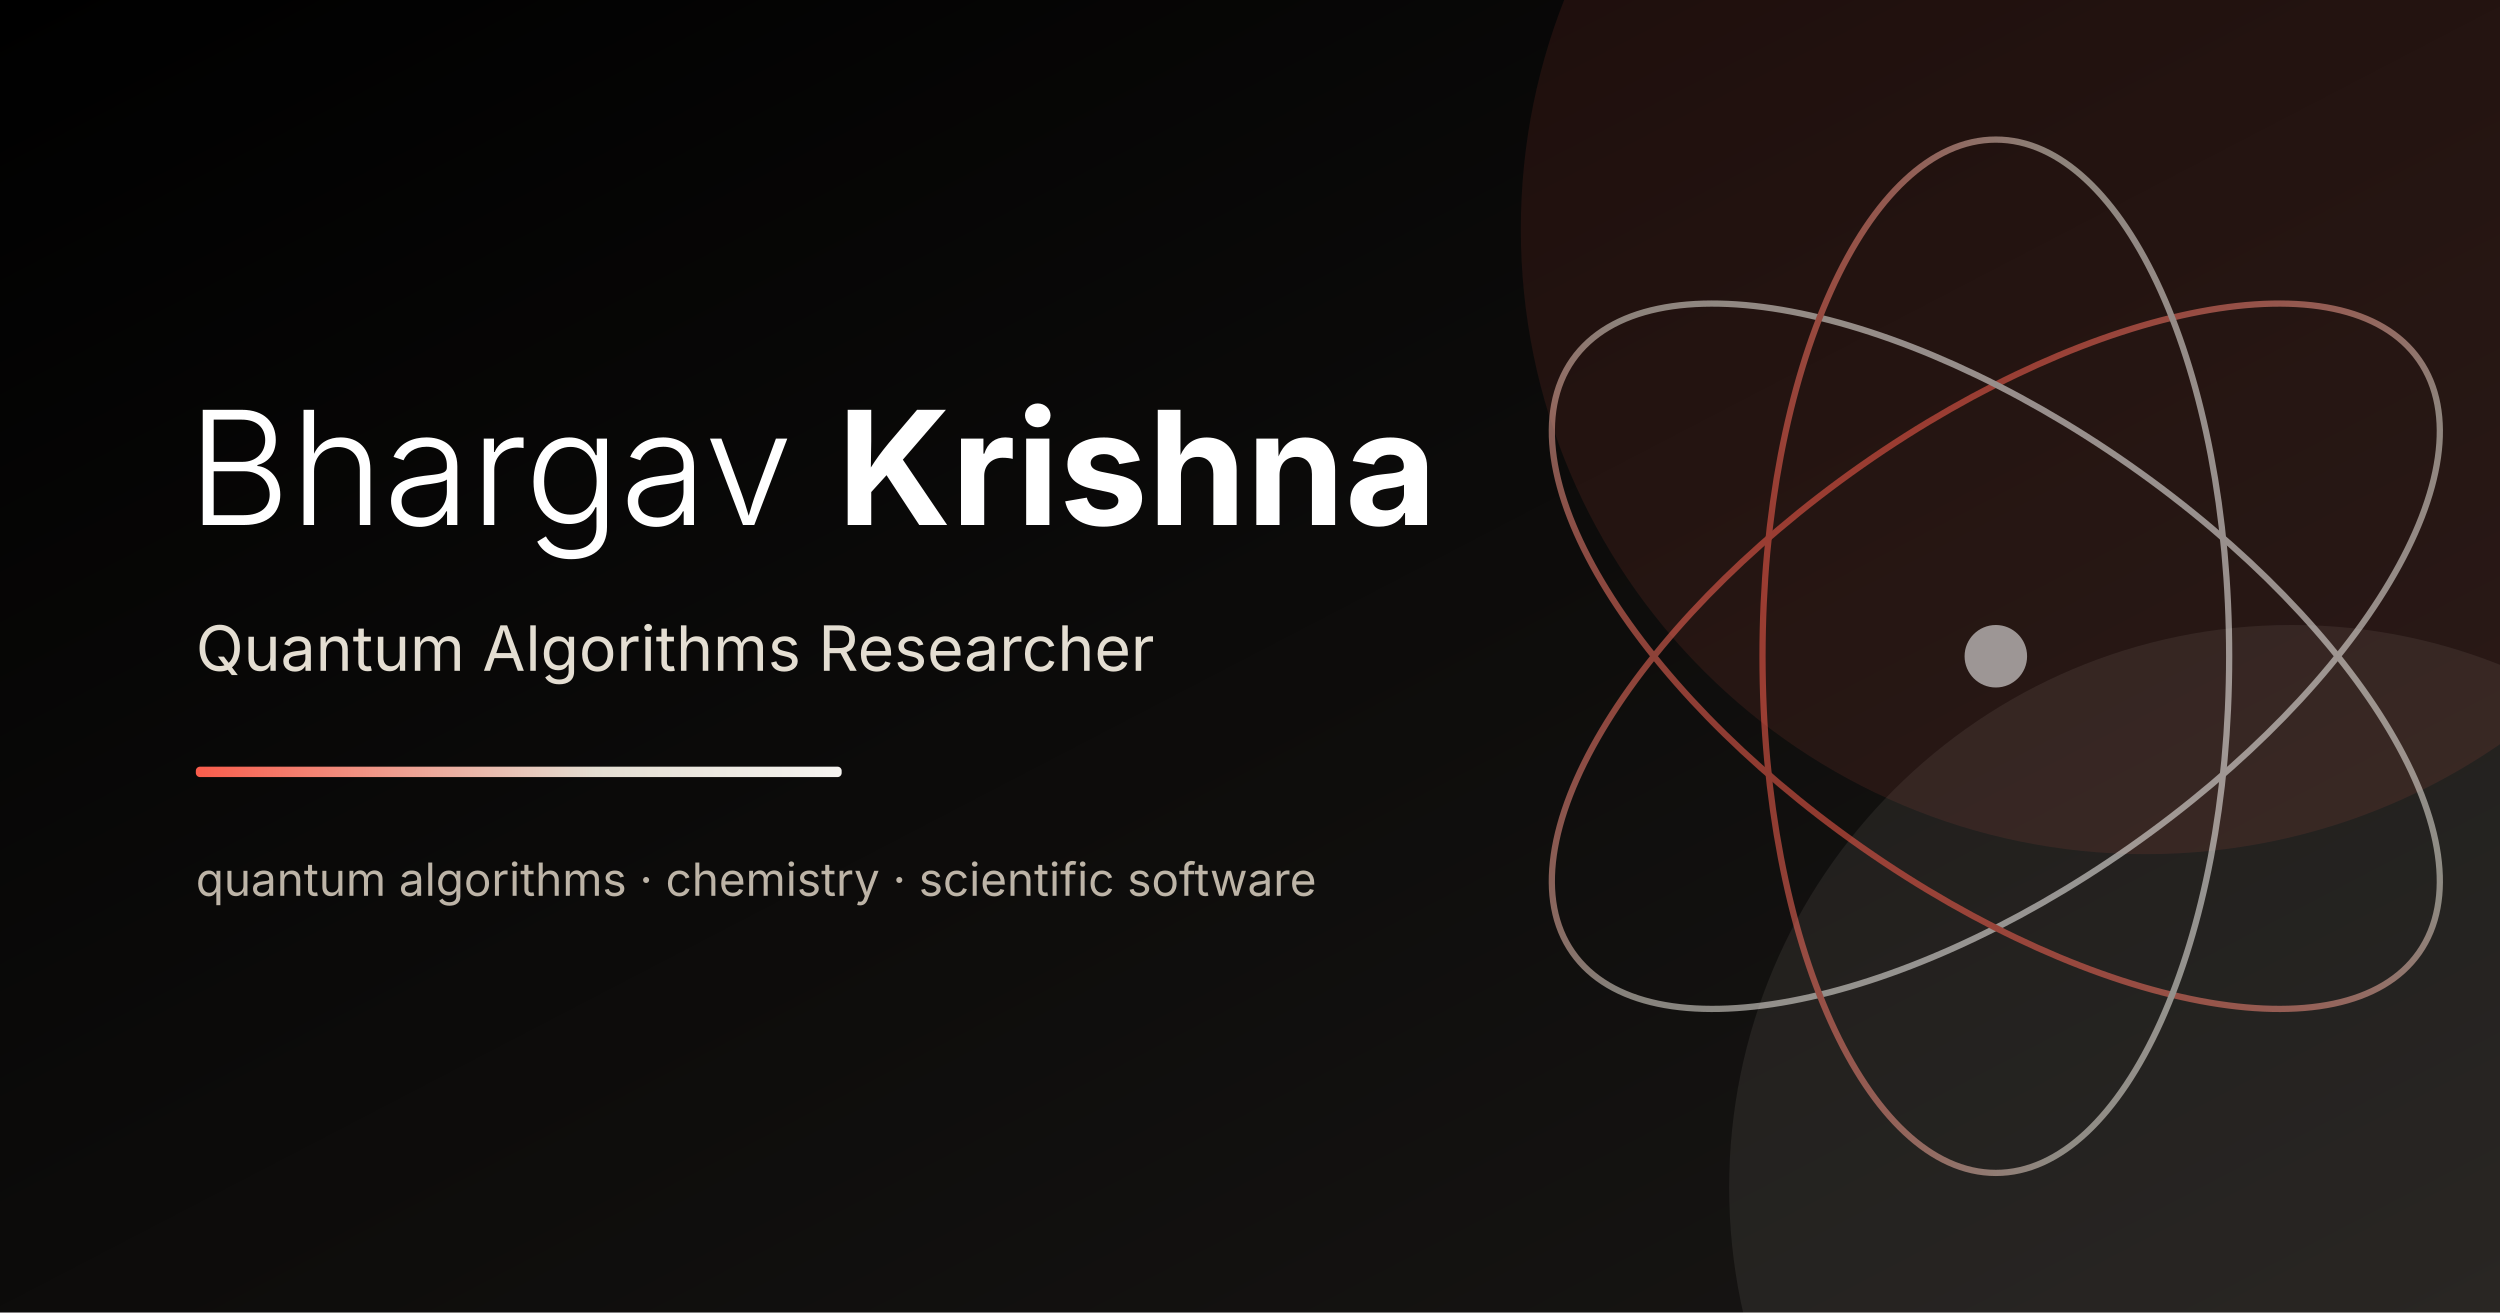
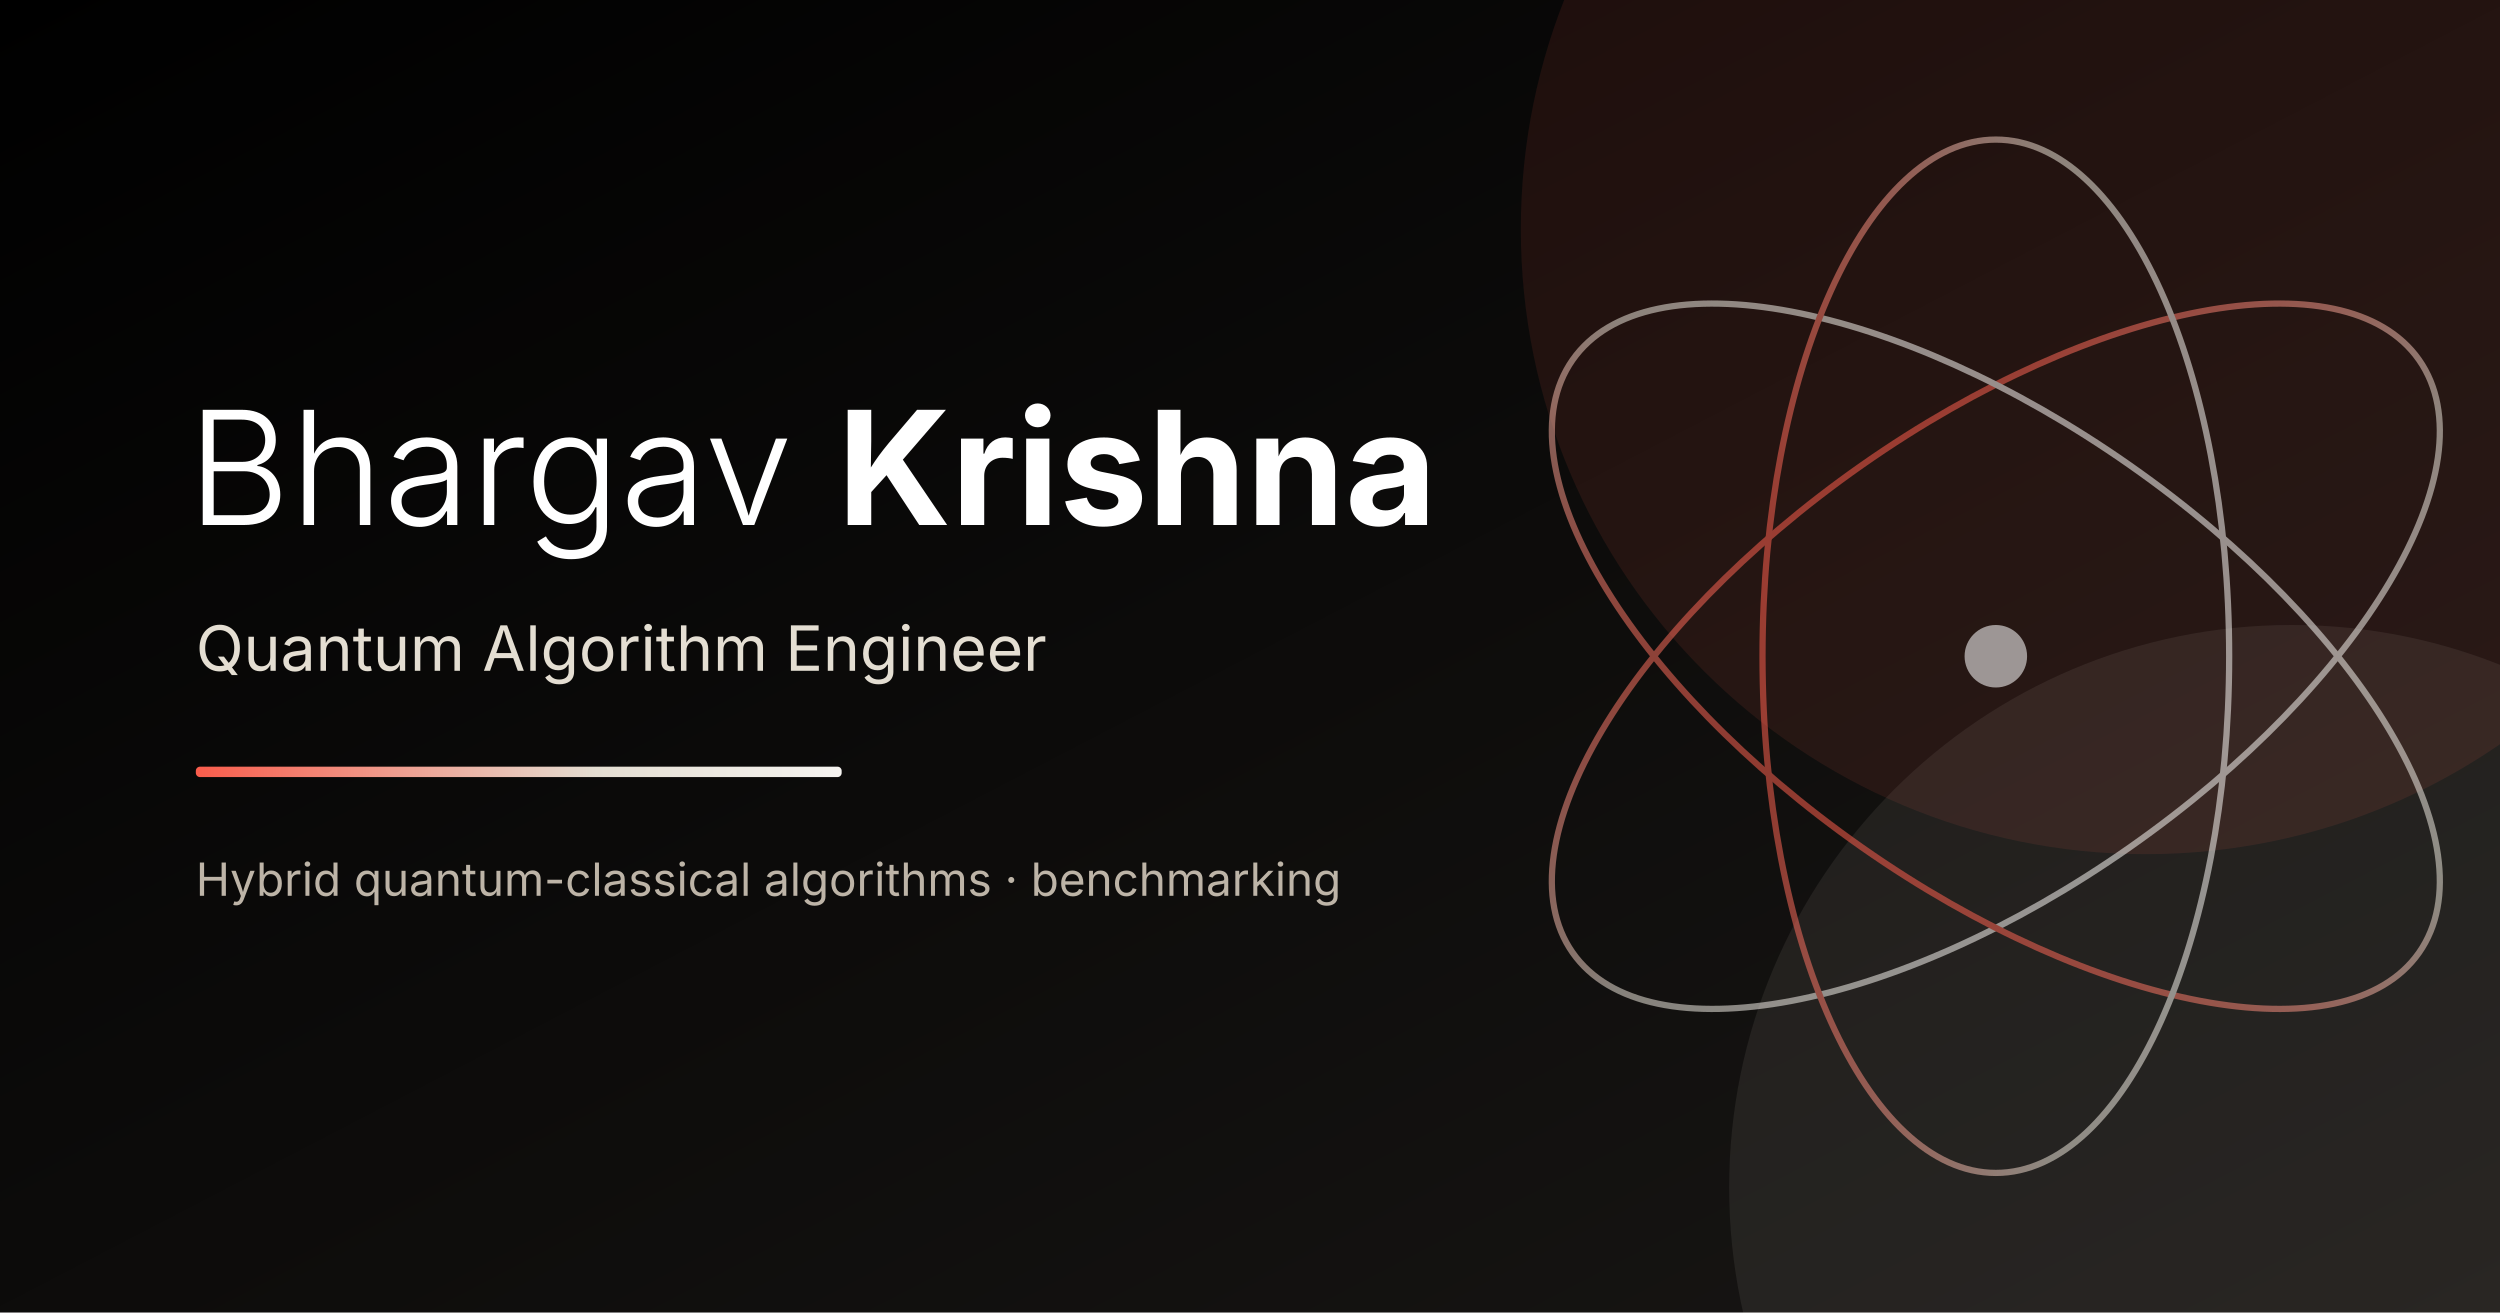
<svg xmlns="http://www.w3.org/2000/svg" width="1200" height="630" viewBox="0 0 1200 630">
  <defs>
    <linearGradient id="bg" x1="0" x2="1" y1="0" y2="1">
      <stop stop-color="#000000" />
      <stop offset="1" stop-color="#191715" />
    </linearGradient>
    <linearGradient id="line" x1="0" x2="1">
      <stop stop-color="#F95C4B" />
      <stop offset=".62" stop-color="#E4DED2" />
      <stop offset="1" stop-color="#F6F4F1" />
    </linearGradient>
  </defs>
  <rect width="1200" height="630" fill="url(#bg)" />
  <circle cx="1030" cy="110" r="300" fill="#F95C4B" opacity=".10" />
  <circle cx="1100" cy="570" r="270" fill="#E4DED2" opacity=".08" />
  <g fill="none" stroke="url(#line)" opacity=".55">
    <ellipse cx="958" cy="315" rx="112" ry="248" stroke-width="3" transform="rotate(55 958 315)" />
    <ellipse cx="958" cy="315" rx="112" ry="248" stroke-width="3" transform="rotate(-55 958 315)" />
    <ellipse cx="958" cy="315" rx="112" ry="248" stroke-width="3" />
    <circle cx="958" cy="315" r="15" fill="#fff" stroke="none" />
  </g>
  <text x="90" y="252" fill="#fff" font-family="Inter,Segoe UI,sans-serif" font-size="76" font-weight="300">Bhargav <tspan font-weight="650">Krishna</tspan>
  </text>
-   <text x="94" y="322" fill="#E4DED2" font-family="Inter,Segoe UI,sans-serif" font-size="30">Quantum Algorithms Researcher</text>
+   <text x="94" y="322" fill="#E4DED2" font-family="Inter,Segoe UI,sans-serif" font-size="30">Quantum Algorithm Engineer</text>
  <rect x="94" y="368" width="310" height="5" rx="2" fill="url(#line)" />
-   <text x="94" y="430" fill="#BDB4A7" font-family="Inter,Segoe UI,sans-serif" font-size="22">quantum algorithms · chemistry · scientific software</text>
+   <text x="94" y="430" fill="#BDB4A7" font-family="Inter,Segoe UI,sans-serif" font-size="22">Hybrid quantum-classical algorithms · benchmarking</text>
</svg>
